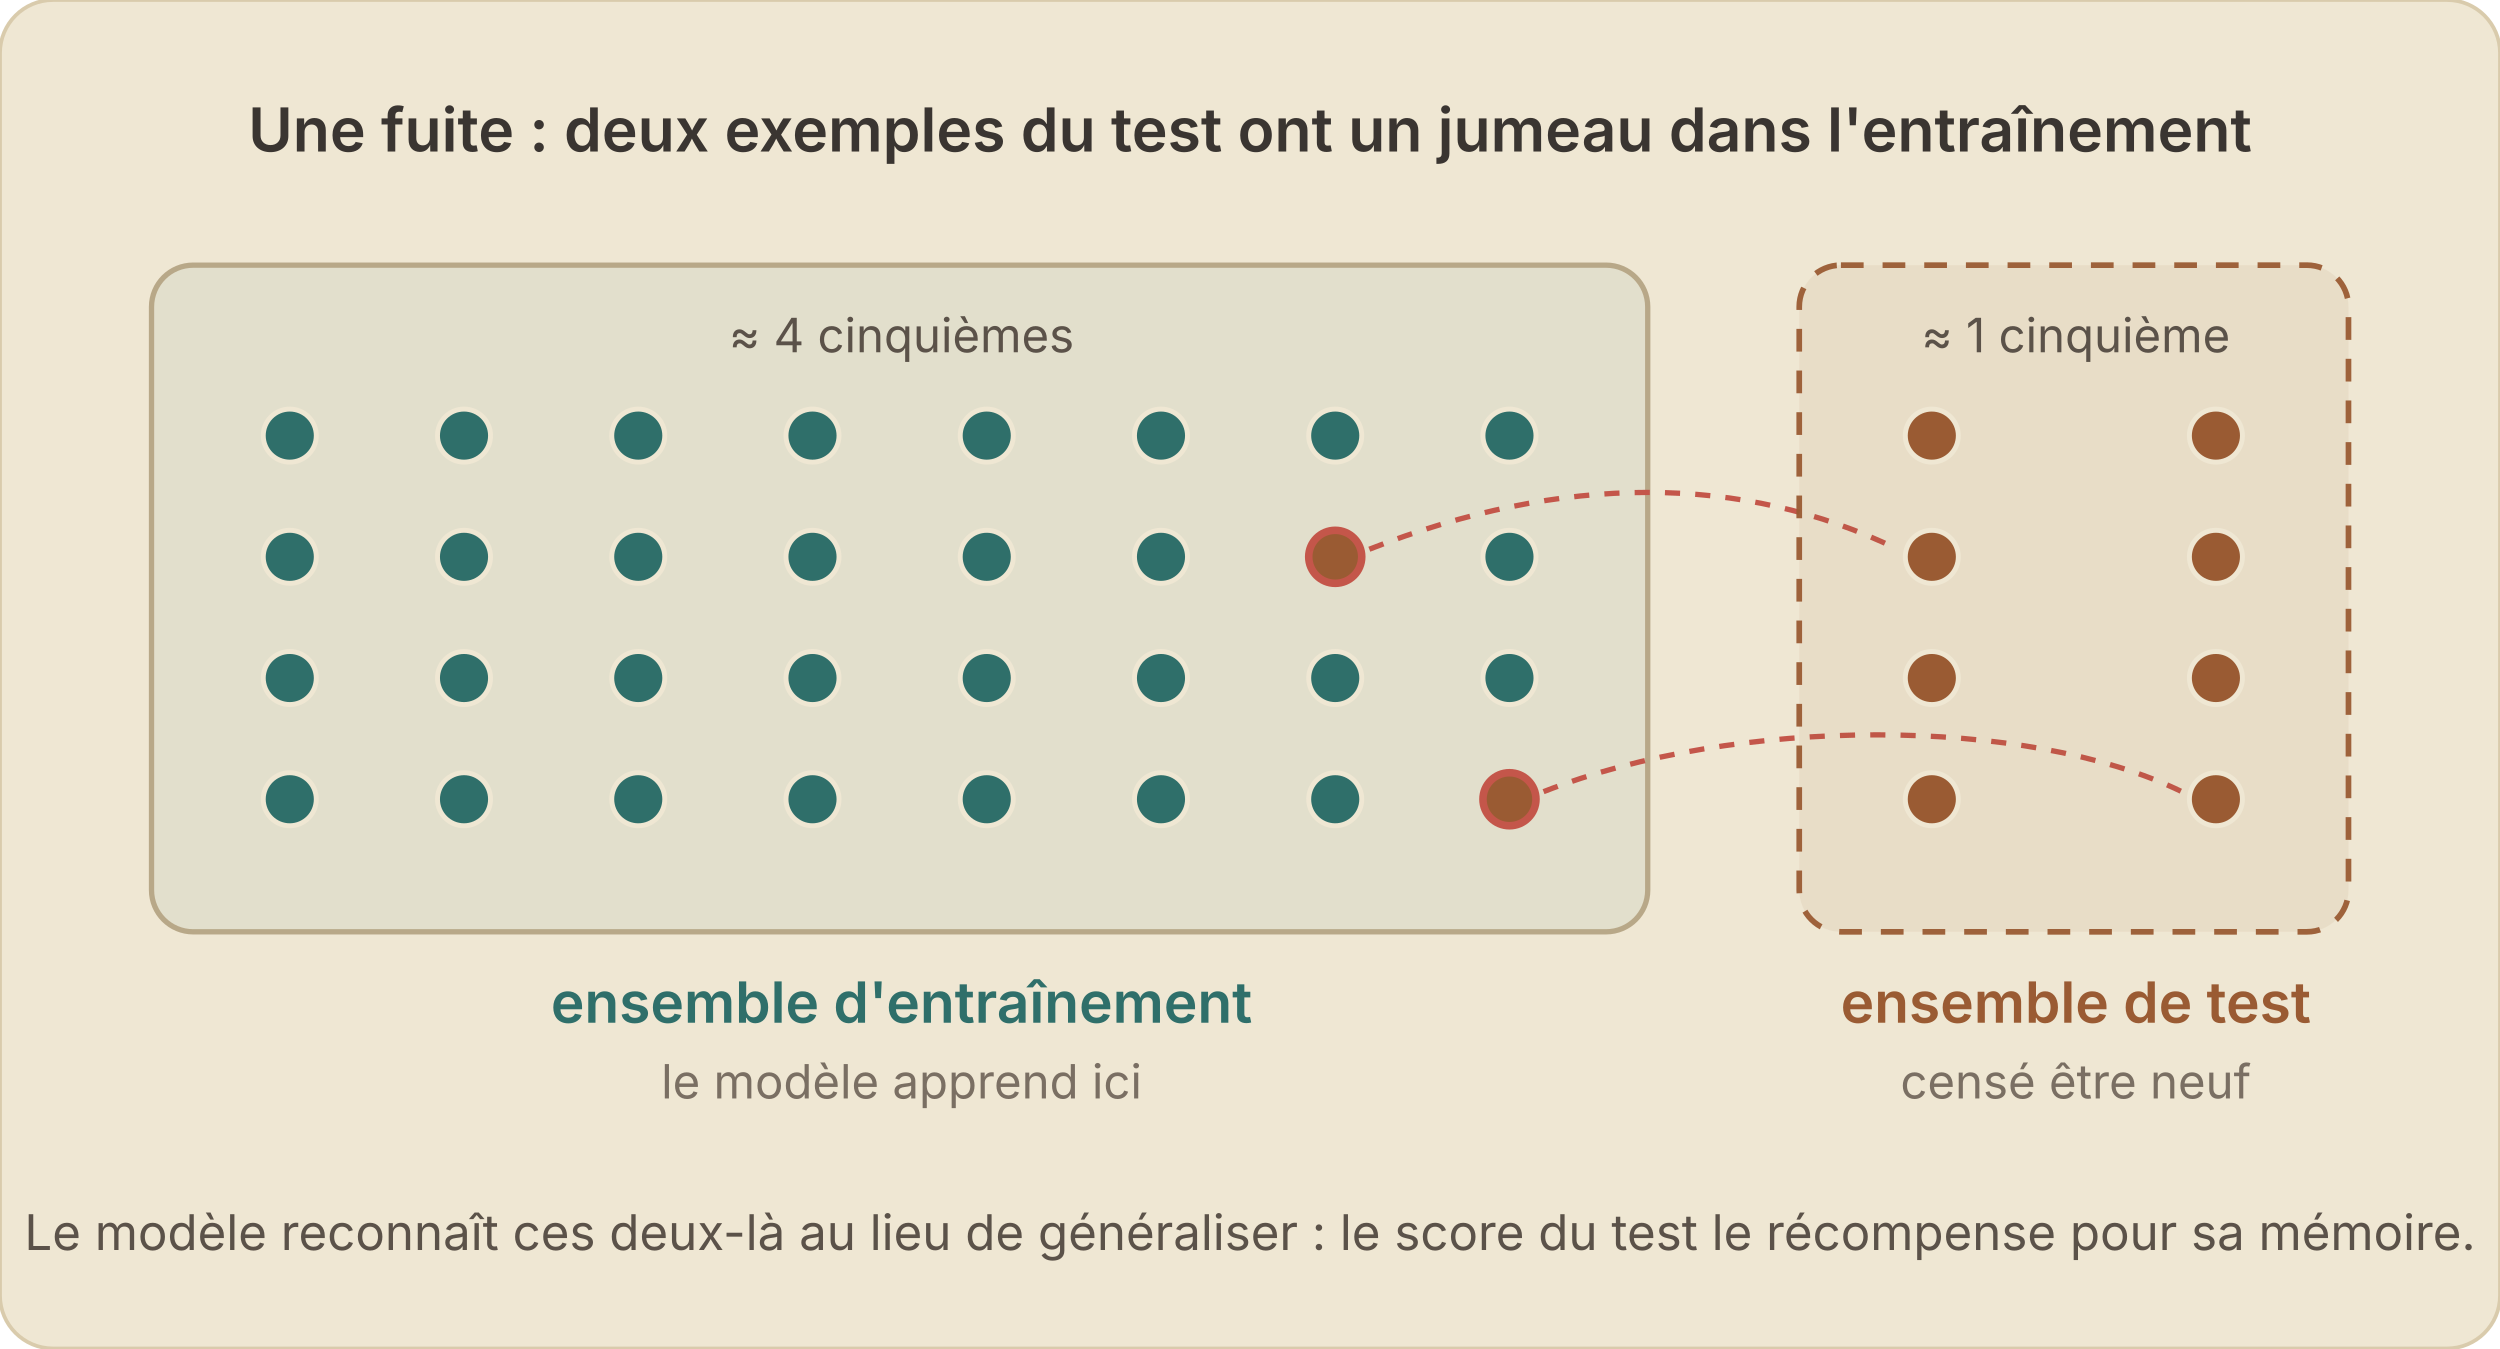
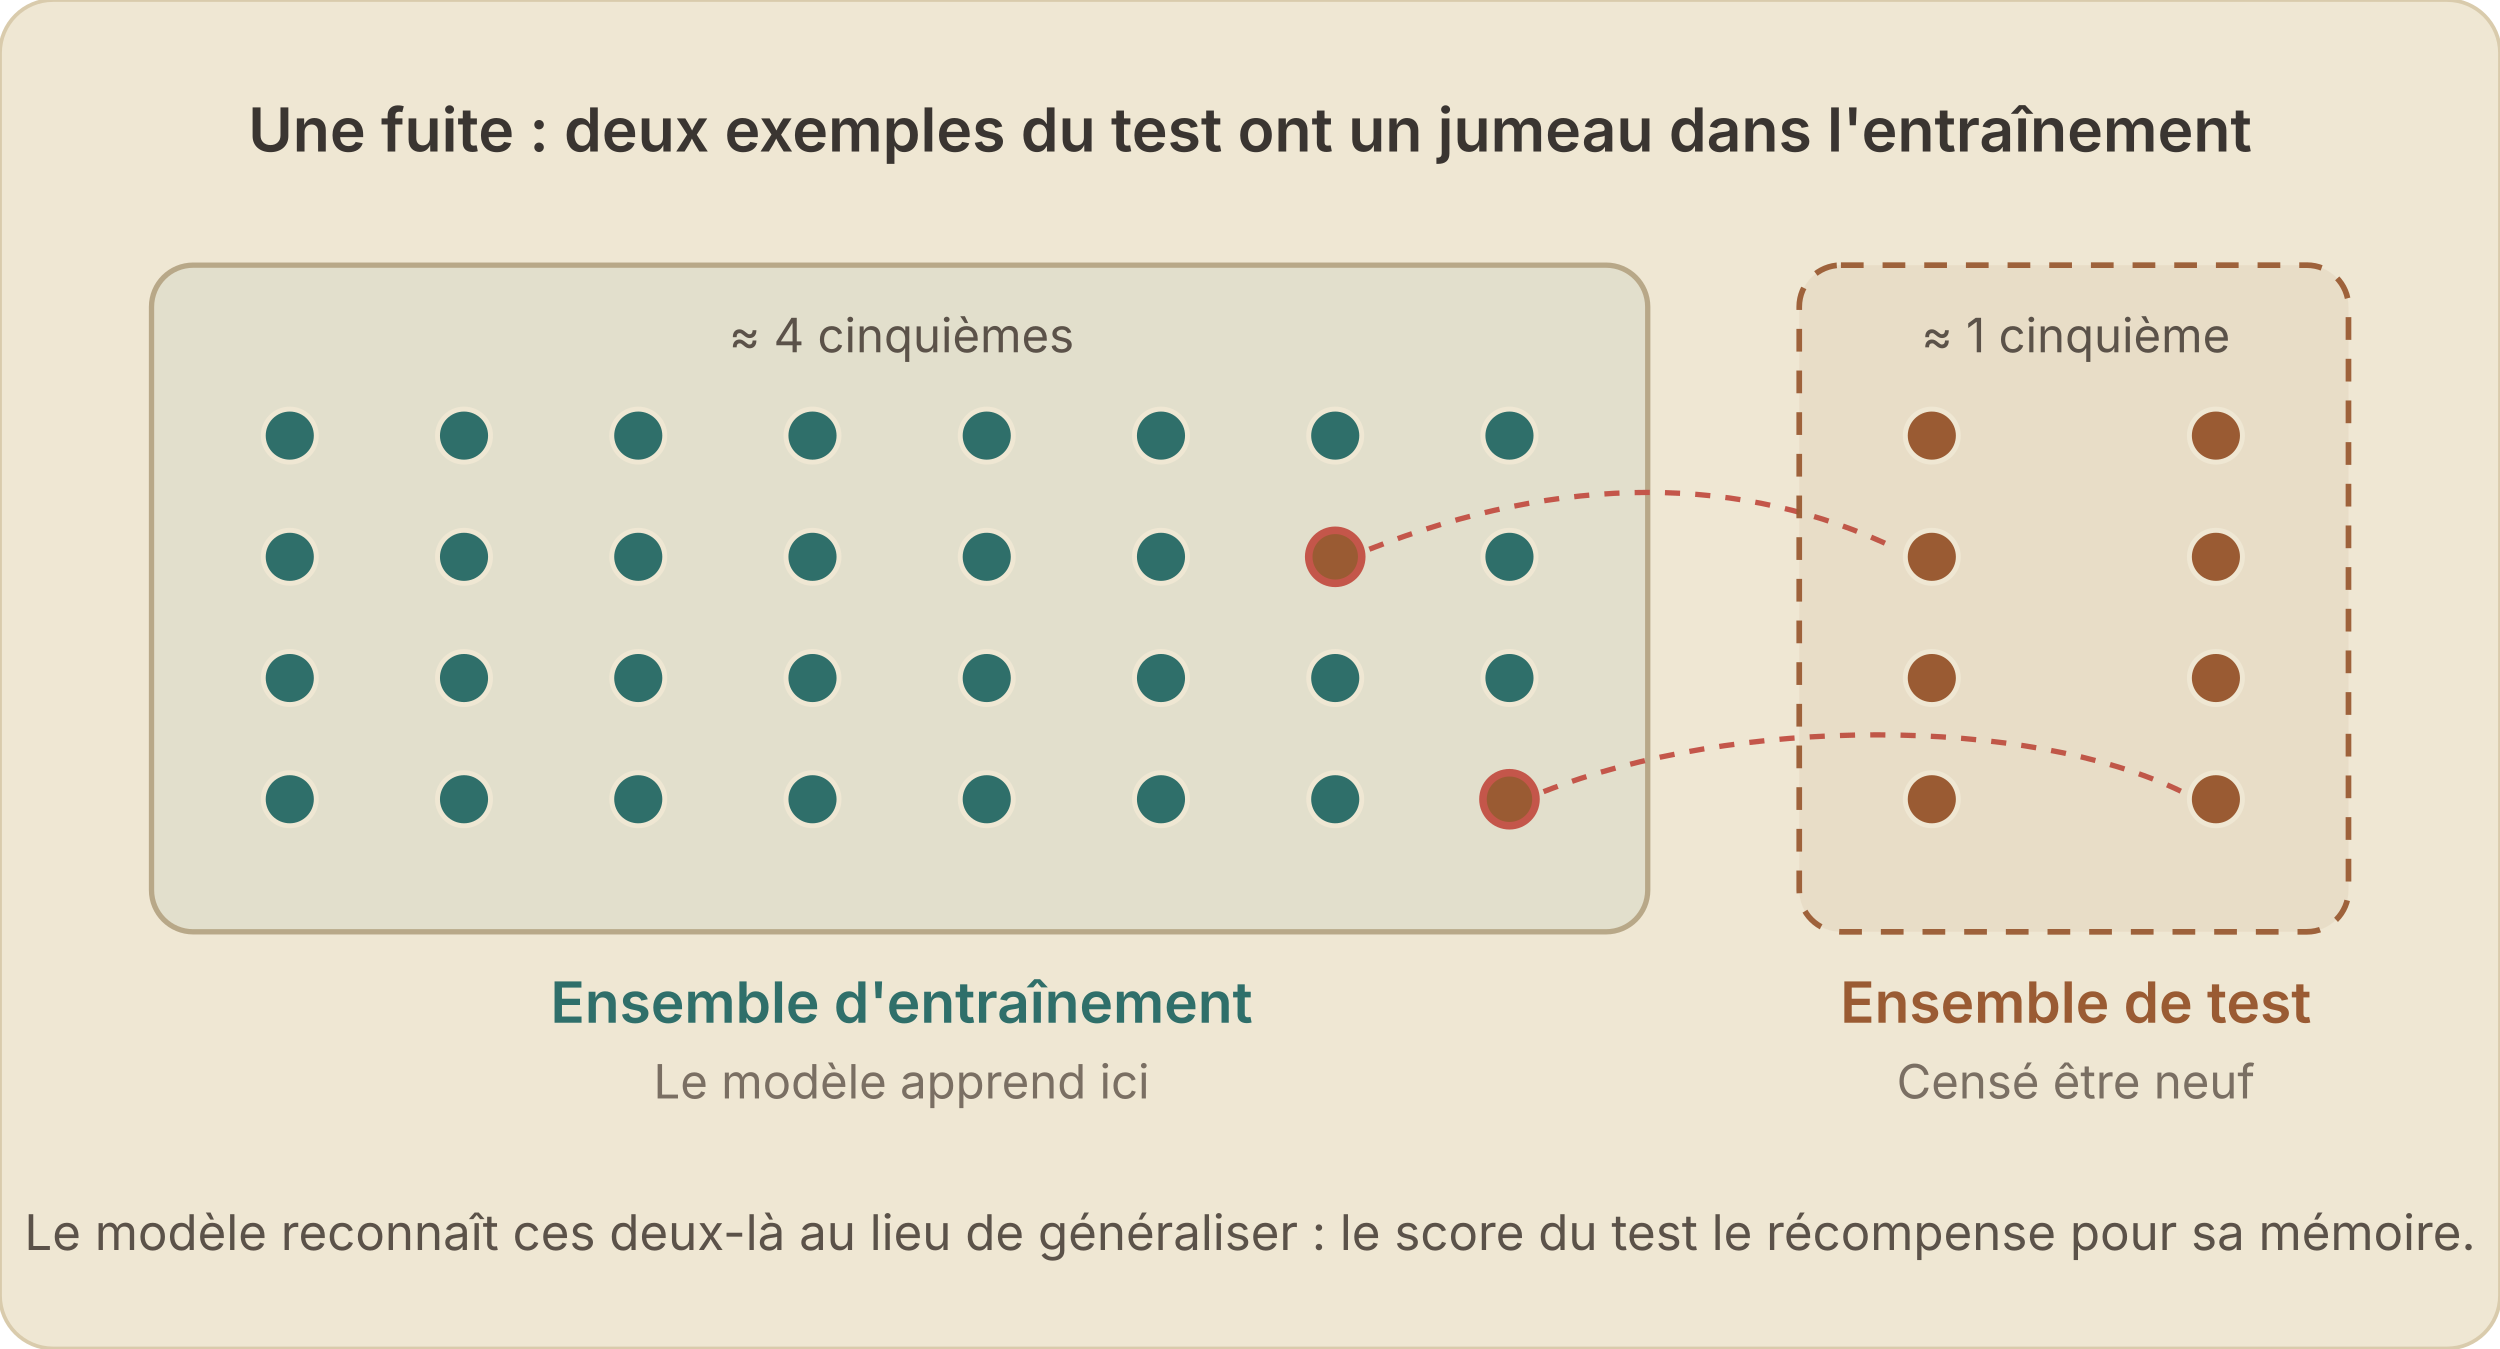
<svg xmlns="http://www.w3.org/2000/svg" viewBox="0 0 660 356" role="img" font-family="system-ui, -apple-system, sans-serif">
  <rect x="0" y="0" width="660" height="356" rx="14" fill="#efe7d3" stroke="#d9cbac" />
  <text x="330" y="40" font-size="16" fill="#3a3531" text-anchor="middle" font-weight="600">Une fuite : deux exemples du test ont un jumeau dans l'entraînement</text>
  <rect x="40" y="70" width="395" height="176" rx="11" fill="#2f6f6a" fill-opacity="0.07" stroke="#b8a888" stroke-width="1.4" />
  <g fill="#2f6f6a" stroke="#efe7d3" stroke-width="1.3">
    <circle cx="76.5" cy="115" r="7" />
    <circle cx="122.5" cy="115" r="7" />
    <circle cx="168.5" cy="115" r="7" />
    <circle cx="214.5" cy="115" r="7" />
    <circle cx="260.5" cy="115" r="7" />
    <circle cx="306.5" cy="115" r="7" />
    <circle cx="352.5" cy="115" r="7" />
    <circle cx="398.5" cy="115" r="7" />
    <circle cx="76.5" cy="147" r="7" />
    <circle cx="122.5" cy="147" r="7" />
    <circle cx="168.5" cy="147" r="7" />
    <circle cx="214.5" cy="147" r="7" />
    <circle cx="260.5" cy="147" r="7" />
    <circle cx="306.5" cy="147" r="7" />
    <circle cx="398.5" cy="147" r="7" />
    <circle cx="76.5" cy="179" r="7" />
    <circle cx="122.5" cy="179" r="7" />
    <circle cx="168.5" cy="179" r="7" />
    <circle cx="214.5" cy="179" r="7" />
    <circle cx="260.5" cy="179" r="7" />
    <circle cx="306.5" cy="179" r="7" />
    <circle cx="352.5" cy="179" r="7" />
    <circle cx="398.5" cy="179" r="7" />
    <circle cx="76.5" cy="211" r="7" />
    <circle cx="122.5" cy="211" r="7" />
    <circle cx="168.5" cy="211" r="7" />
    <circle cx="214.5" cy="211" r="7" />
    <circle cx="260.5" cy="211" r="7" />
    <circle cx="306.5" cy="211" r="7" />
    <circle cx="352.5" cy="211" r="7" />
  </g>
  <g fill="#9a5b33" stroke="#c4564a" stroke-width="2">
    <circle cx="352.5" cy="147" r="7" />
    <circle cx="398.5" cy="211" r="7" />
  </g>
  <g stroke="#c4564a" stroke-width="1.4" fill="none" stroke-dasharray="4 4">
    <path d="M361.5 145 C 412.5 125, 460.0 125, 501.0 145" />
    <path d="M407.5 209 C 458.5 189, 535.0 189, 576.0 209" />
  </g>
  <text x="238" y="93" font-size="12.5" fill="#5b5249" text-anchor="middle">≈ 4 cinquièmes</text>
-   <text x="238" y="270" font-size="15" fill="#2f6f6a" text-anchor="middle" font-weight="600">ensemble d'entraînement</text>
-   <text x="238" y="290" font-size="12.5" fill="#7a6f63" text-anchor="middle">le modèle apprend ici</text>
+   <text x="238" y="270" font-size="15" fill="#2f6f6a" text-anchor="middle" font-weight="600">Ensemble d'entraînement</text>
+   <text x="238" y="290" font-size="12.5" fill="#7a6f63" text-anchor="middle">Le modèle apprend ici</text>
  <rect x="475" y="70" width="145" height="176" rx="11" fill="#9a5b33" fill-opacity="0.08" stroke="#9a5b33" stroke-width="1.5" stroke-dasharray="6 5" opacity="0.95" />
  <g fill="#9a5b33" stroke="#efe7d3" stroke-width="1.3">
    <circle cx="510.0" cy="115" r="7" />
    <circle cx="585.0" cy="115" r="7" />
    <circle cx="510.0" cy="147" r="7" />
    <circle cx="585.0" cy="147" r="7" />
    <circle cx="510.0" cy="179" r="7" />
    <circle cx="585.0" cy="179" r="7" />
    <circle cx="510.0" cy="211" r="7" />
    <circle cx="585.0" cy="211" r="7" />
  </g>
  <text x="548" y="93" font-size="12.5" fill="#5b5249" text-anchor="middle">≈ 1 cinquième</text>
-   <text x="548" y="270" font-size="15" fill="#9a5b33" text-anchor="middle" font-weight="600">ensemble de test</text>
-   <text x="548" y="290" font-size="12.5" fill="#7a6f63" text-anchor="middle">censé être neuf</text>
+   <text x="548" y="270" font-size="15" fill="#9a5b33" text-anchor="middle" font-weight="600">Ensemble de test</text>
+   <text x="548" y="290" font-size="12.5" fill="#7a6f63" text-anchor="middle">Censé être neuf</text>
  <text x="330" y="330" font-size="13" fill="#5b5249" text-anchor="middle">Le modèle reconnaît ces deux-là au lieu de généraliser : le score du test le récompense pour sa mémoire.</text>
</svg>
